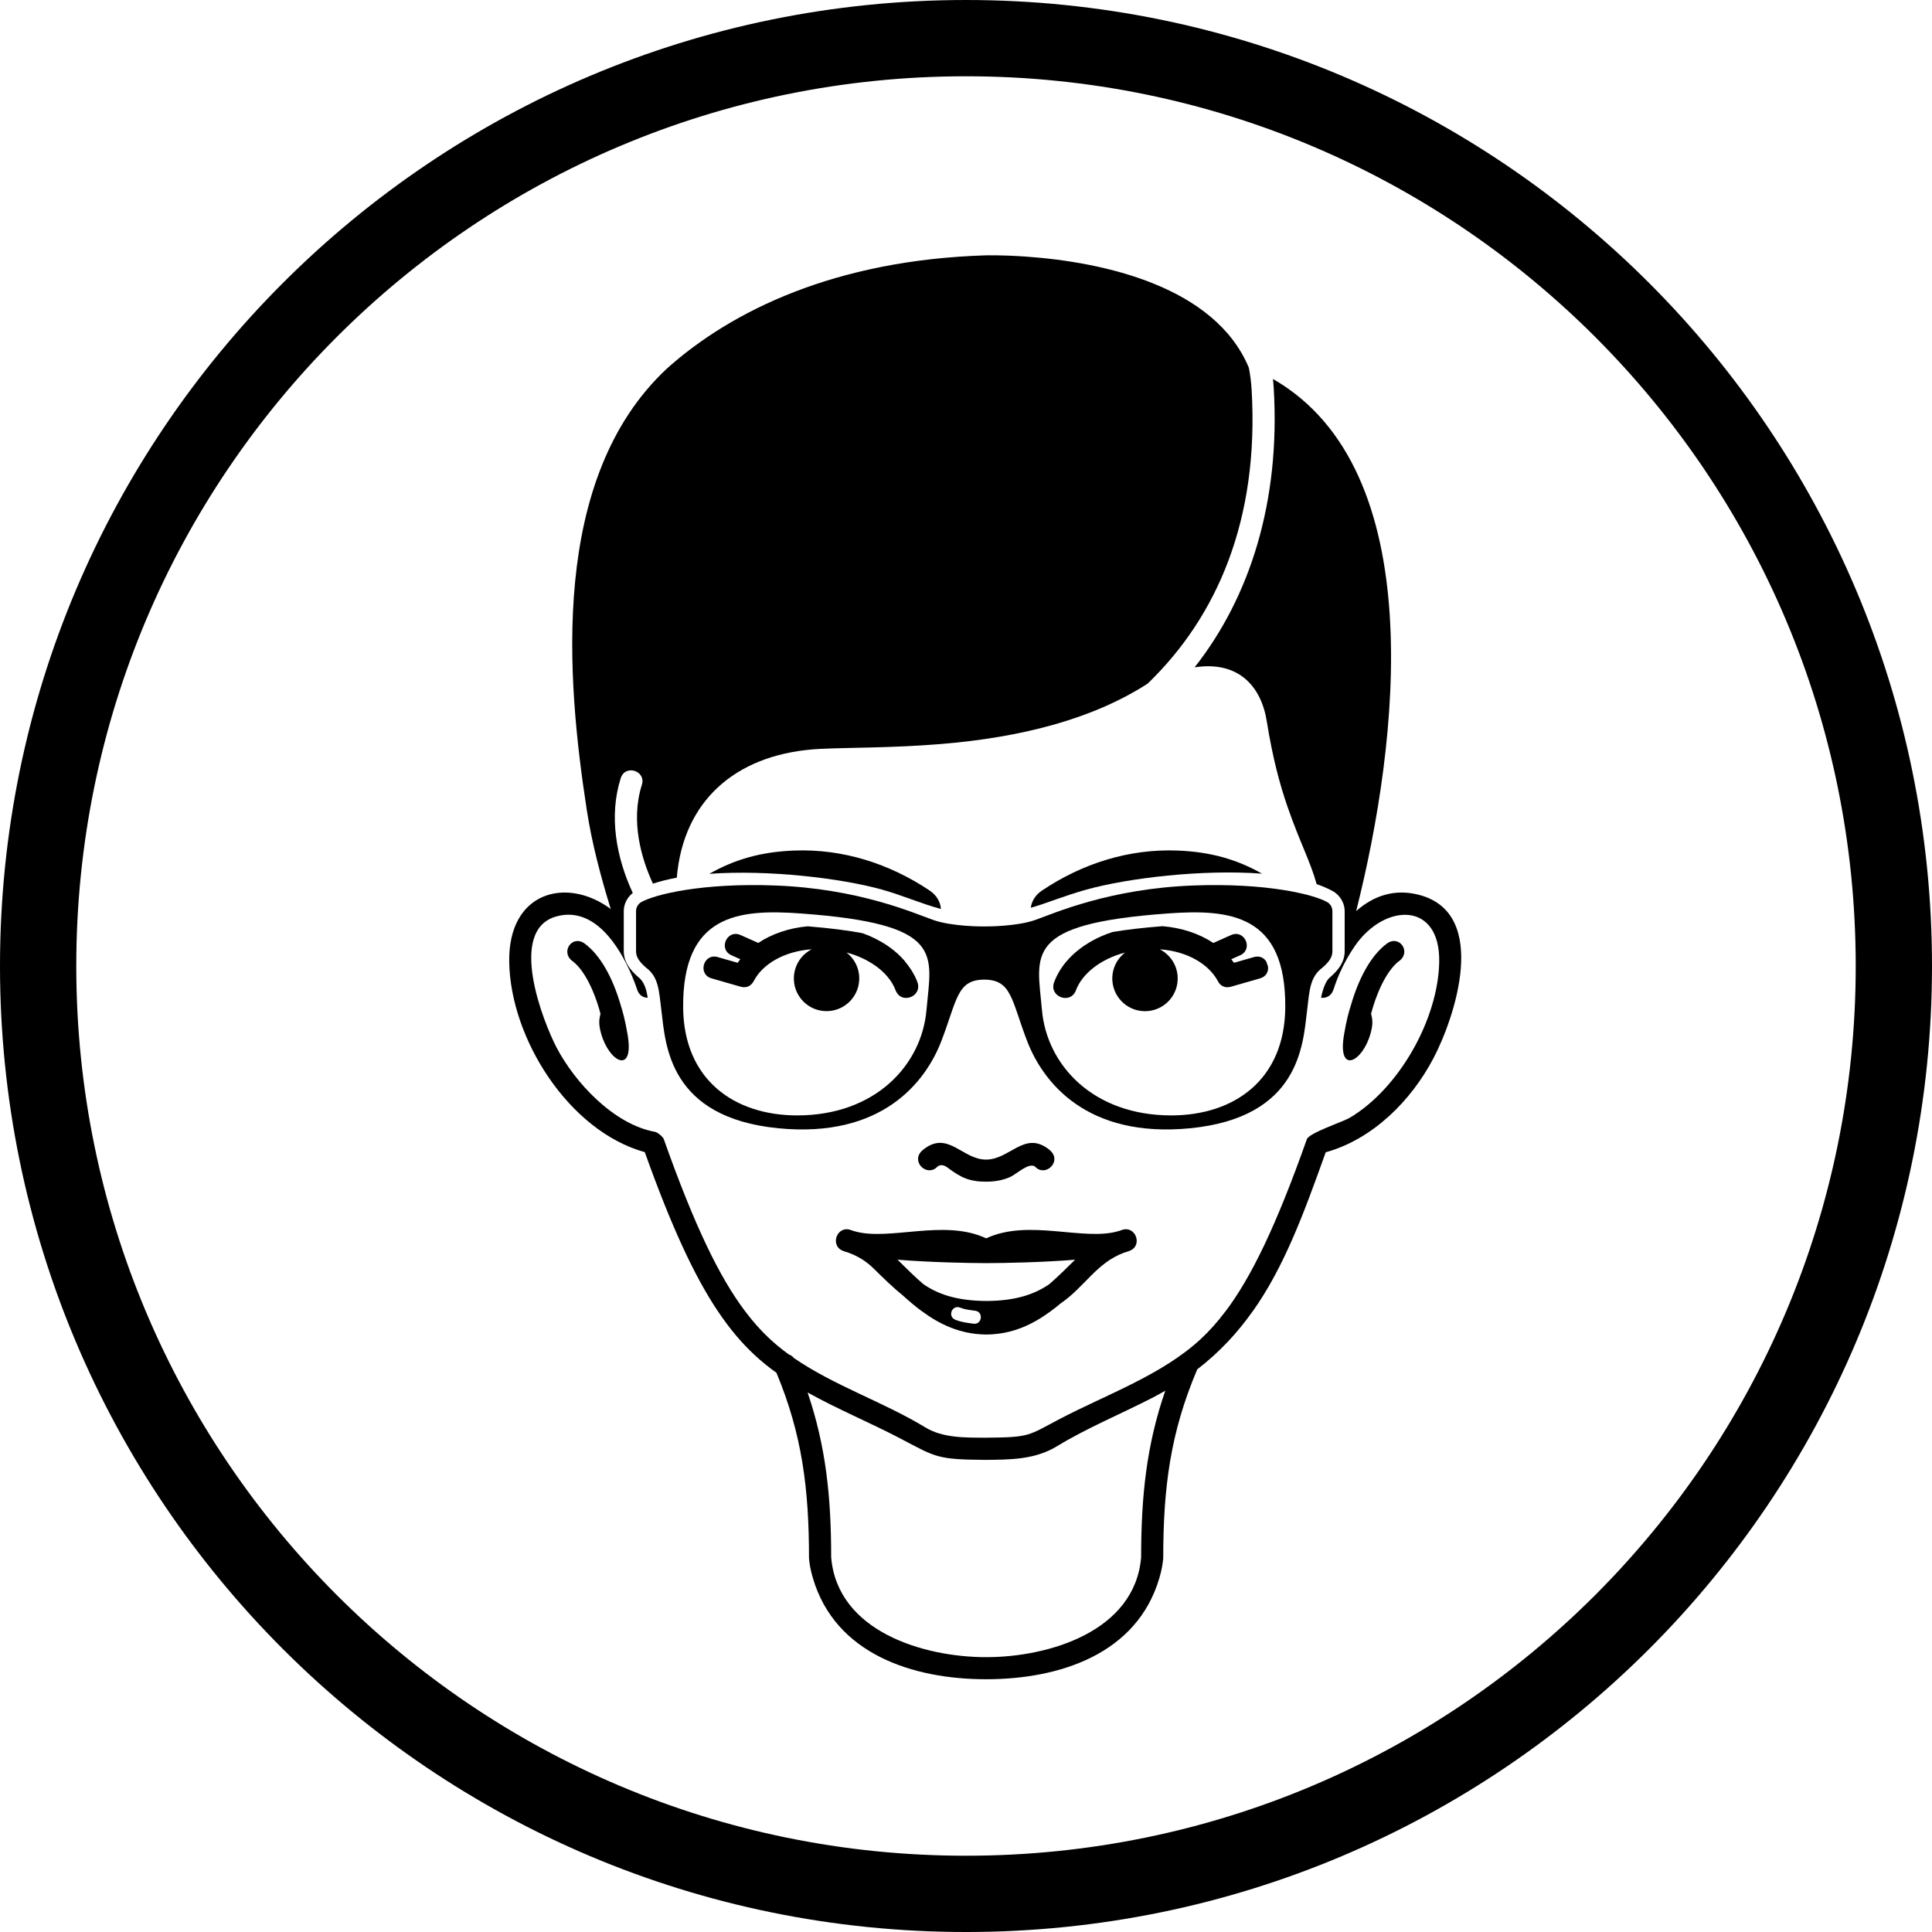
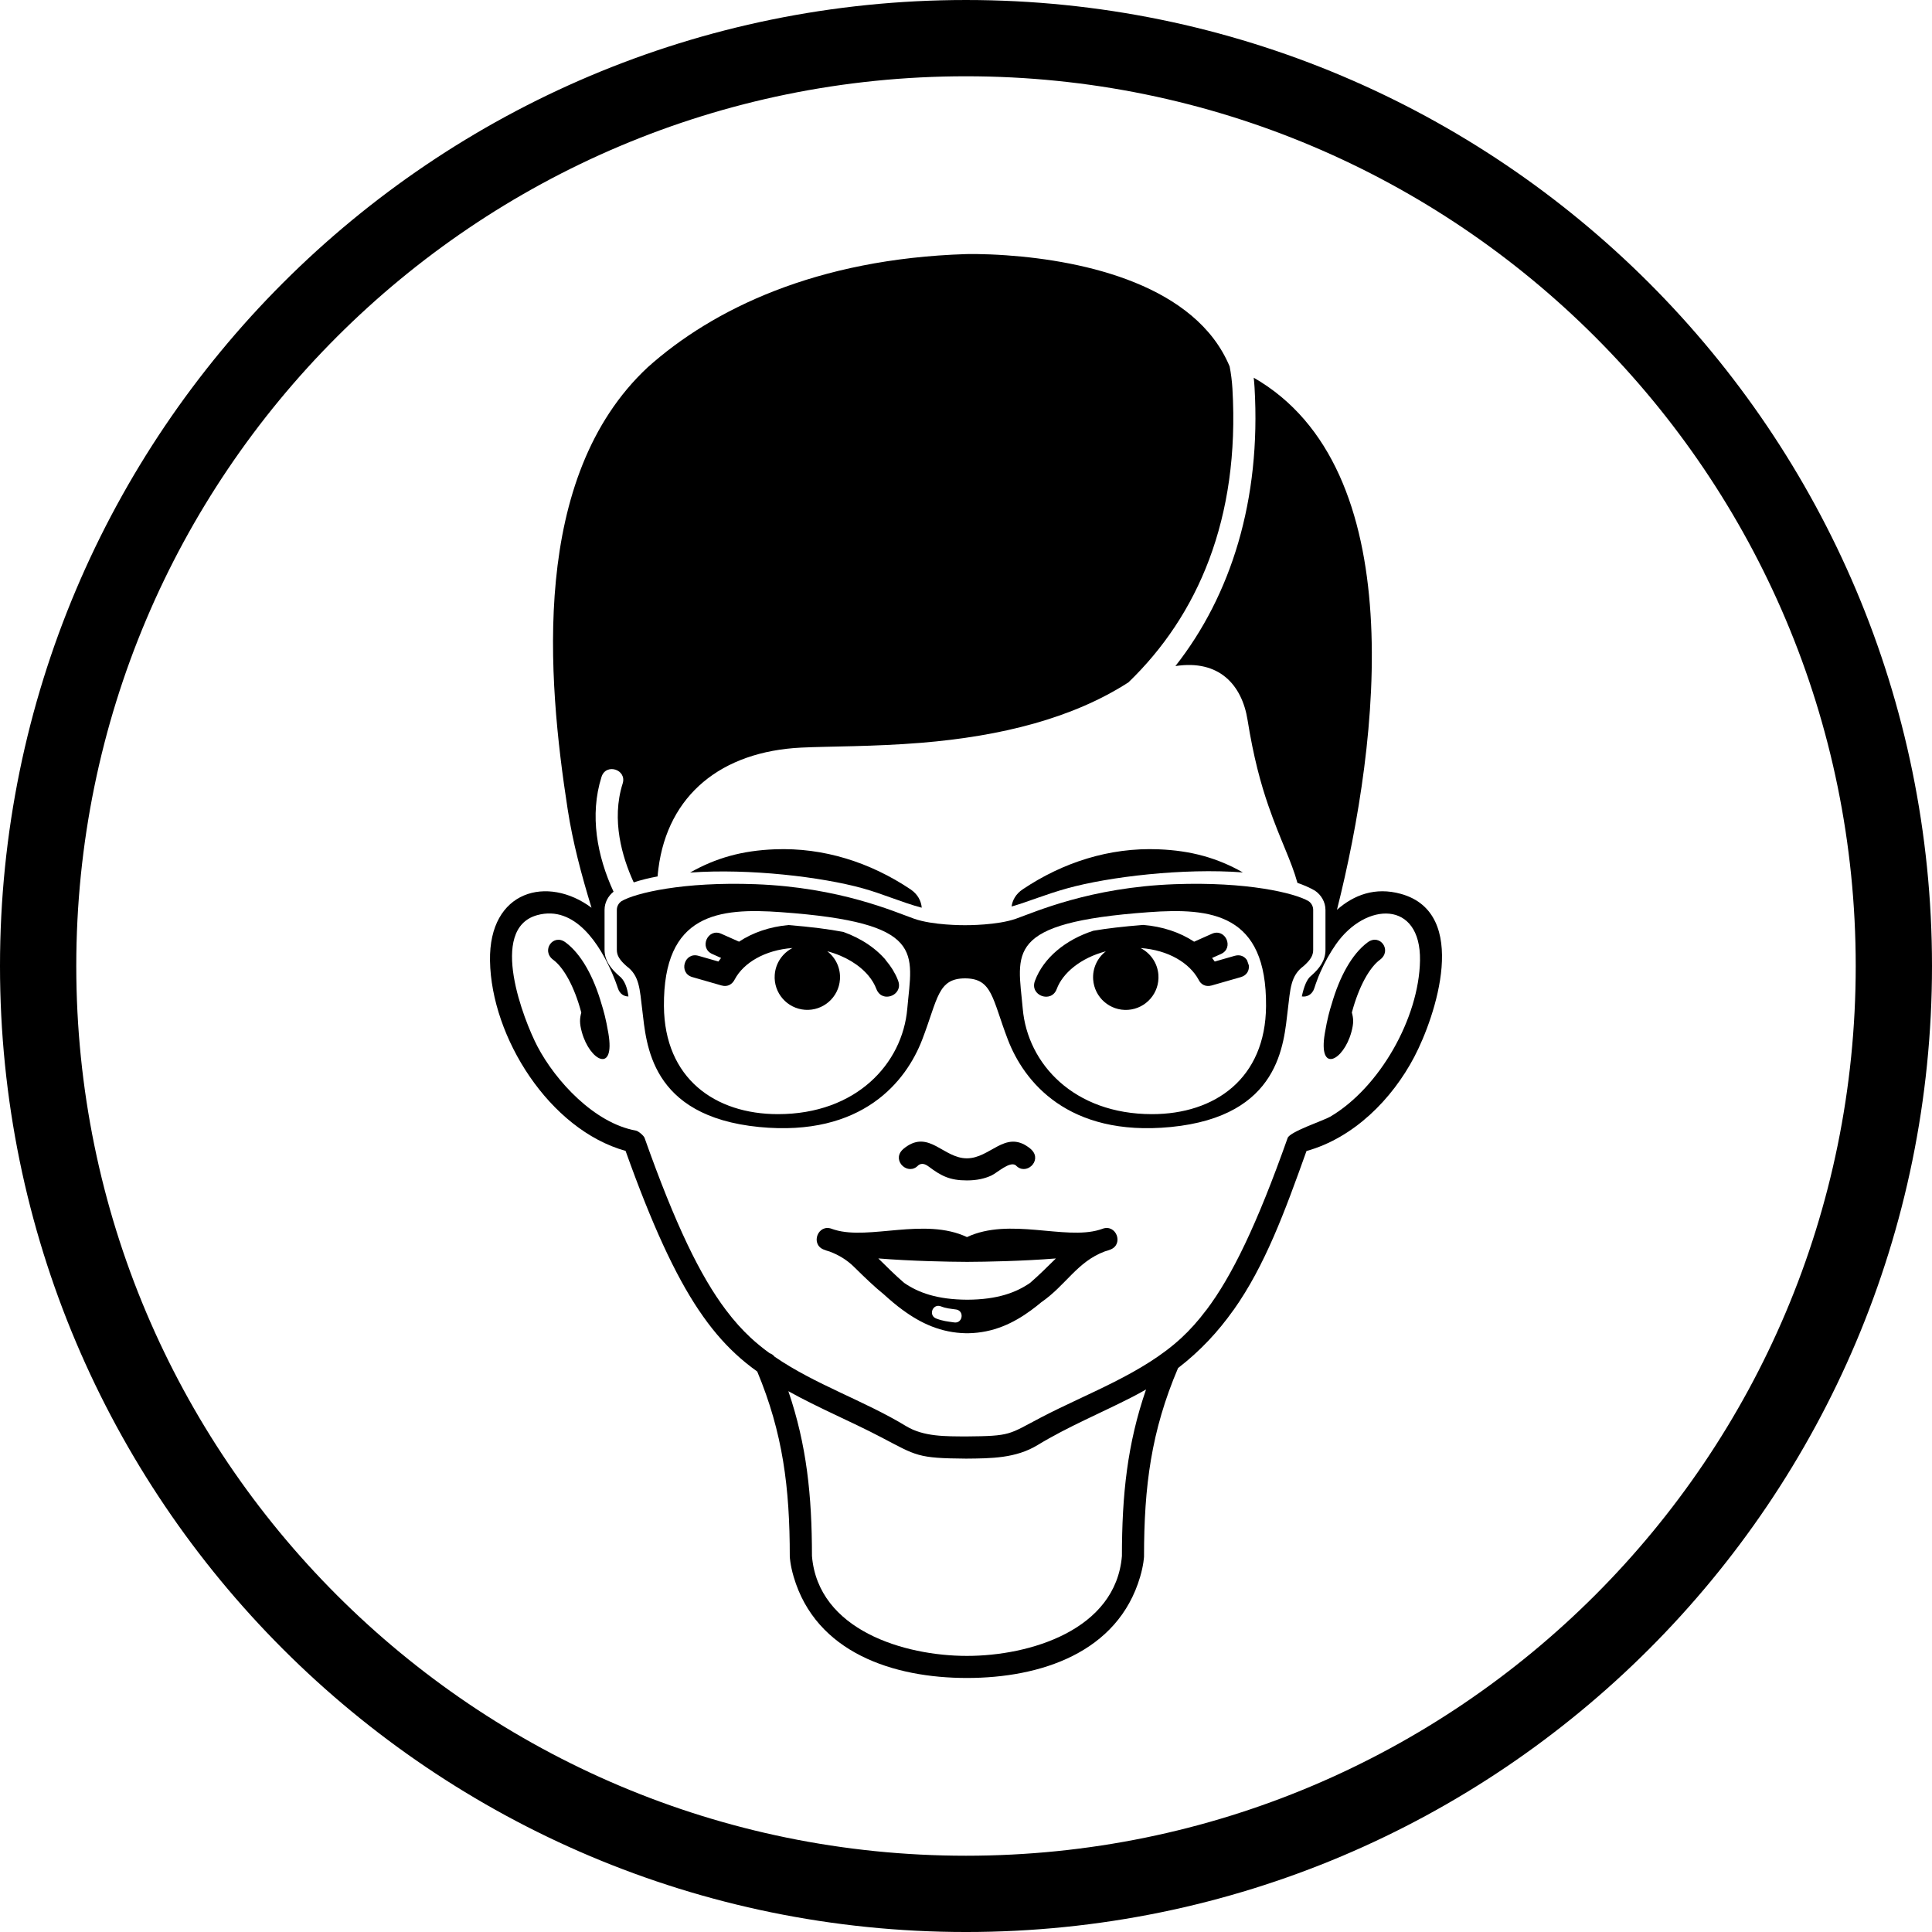
<svg xmlns="http://www.w3.org/2000/svg" version="1.1" id="Layer_1" x="0px" y="0px" width="126.646" height="126.646" viewBox="0 0 126.646 126.646" enable-background="new 0 0 100 100" xml:space="preserve">
  <defs id="defs31" />
-   <g id="g3" transform="translate(13.32317,13.32317)">
+   <g id="g3" transform="translate(12.06377,13.24031)">
    <path d="M 42.653,67.375 42.51,67.329 42.457,67.31 c -0.898,-0.336 -1.406,0.994 -0.541,1.354 0.113,0.048 0.248,0.092 0.398,0.135 0.607,0.225 1.158,0.561 1.619,1.021 0.715,0.705 1.336,1.301 1.941,1.789 0.402,0.365 0.814,0.717 1.244,1.029 h 0.002 c 1.182,0.869 2.502,1.487 4.133,1.518 h 0.157 c 1.633,-0.029 2.951,-0.649 4.133,-1.518 v -0.002 c 0.221,-0.16 0.438,-0.332 0.65,-0.51 1.617,-1.113 2.342,-2.65 4.16,-3.332 0.147,-0.041 0.28,-0.085 0.391,-0.131 0.867,-0.357 0.357,-1.688 -0.539,-1.354 l -0.053,0.019 -0.144,0.046 c -2.282,0.691 -5.899,-0.83 -8.684,0.479 -2.778,-1.307 -6.388,0.213 -8.671,-0.478 z m 7.831,6.072 c -0.461,-0.068 -0.721,-0.082 -1.178,-0.256 -0.268,-0.103 -0.324,-0.355 -0.248,-0.553 l -0.002,-0.003 c 0.083,-0.198 0.29,-0.345 0.557,-0.241 0.363,0.14 0.619,0.151 0.993,0.205 0.051,0.008 0.096,0.021 0.137,0.039 v 0.002 c 0.402,0.188 0.253,0.881 -0.259,0.807 z m 0.787,-3.97 H 51.4 c 1.133,-0.004 3.588,-0.049 5.752,-0.224 -0.541,0.532 -1.101,1.091 -1.689,1.601 -0.924,0.636 -2.141,1.095 -4.119,1.104 -1.994,-0.01 -3.215,-0.467 -4.139,-1.103 -0.594,-0.51 -1.152,-1.07 -1.693,-1.603 2.164,0.176 4.617,0.221 5.759,0.225 z" id="path5" style="fill:#000000" />
    <path d="m 48.133,63.146 c 0.23,-0.17 0.461,-0.08 0.688,0.09 0.818,0.613 1.379,0.902 2.494,0.902 0.666,0 1.181,-0.125 1.603,-0.318 0.39,-0.18 1.207,-0.961 1.603,-0.674 0.653,0.711 1.725,-0.27 1.067,-0.982 0,0 -0.075,-0.09 -0.228,-0.199 -1.553,-1.135 -2.504,0.725 -4.045,0.725 -1.535,0 -2.464,-1.869 -4.024,-0.725 -0.15,0.109 -0.229,0.199 -0.229,0.199 -0.656,0.714 0.417,1.693 1.071,0.982 z" id="path7" style="fill:#000000" />
    <path d="m 46.039,49.751 c 0.004,0.005 0.007,0.01 0.011,0.015 0.121,0.15 0.24,0.301 0.343,0.461 -0.106,-0.165 -0.226,-0.322 -0.354,-0.476 z" id="path9" style="fill:#000000" />
    <path d="m 79.764,45.354 c -1.684,-0.465 -3.078,0.068 -4.188,1.045 2.805,-11.125 4.885,-28.942 -5.455,-34.88 0.021,0.208 0.041,0.42 0.053,0.638 0.433,7.374 -1.541,13.629 -5.188,18.265 2.871,-0.444 4.365,1.24 4.73,3.533 0.387,2.428 0.871,4.196 1.361,5.609 0.797,2.302 1.51,3.614 1.908,5.069 0.424,0.146 0.807,0.314 1.143,0.508 0.404,0.268 0.695,0.739 0.695,1.267 v 2.618 c 0,0.71 -0.404,1.228 -0.938,1.697 -0.288,0.213 -0.479,0.734 -0.612,1.354 0.317,0.052 0.678,-0.103 0.819,-0.54 0.033,-0.102 0.063,-0.199 0.097,-0.291 0.11,-0.32 0.223,-0.592 0.303,-0.769 0.281,-0.639 0.629,-1.259 1.012,-1.809 1.941,-2.793 5.582,-2.928 5.516,1.06 -0.065,3.765 -2.646,8.329 -5.889,10.235 -0.41,0.241 -2.641,0.98 -2.787,1.391 -2.019,5.704 -3.658,9.067 -5.331,11.283 h -0.005 c -0.529,0.707 -1.061,1.295 -1.611,1.807 -2.535,2.358 -6.188,3.646 -9.221,5.233 -2.15,1.126 -1.936,1.22 -4.914,1.244 -1.316,-0.01 -2.77,0.031 -3.936,-0.68 -2.73,-1.661 -5.957,-2.72 -8.611,-4.546 -0.09,-0.114 -0.205,-0.19 -0.326,-0.229 -0.438,-0.318 -0.859,-0.658 -1.256,-1.027 -0.549,-0.512 -1.082,-1.1 -1.609,-1.803 -1.676,-2.22 -3.316,-5.582 -5.336,-11.289 -0.055,-0.149 -0.41,-0.447 -0.566,-0.474 -2.725,-0.488 -5.266,-3.253 -6.453,-5.513 -0.881,-1.682 -3.26,-7.716 -0.018,-8.611 2.496,-0.688 4.137,1.984 4.939,3.867 0.148,0.346 0.248,0.621 0.301,0.777 l 0.051,0.15 c 0.123,0.378 0.41,0.54 0.691,0.537 -0.076,-0.537 -0.229,-1.068 -0.629,-1.364 -0.531,-0.469 -0.938,-0.987 -0.938,-1.697 v -2.618 c 0,-0.479 0.24,-0.913 0.59,-1.188 -1.08,-2.333 -1.582,-5.026 -0.789,-7.528 0.293,-0.923 1.678,-0.483 1.385,0.44 -0.76,2.395 -0.018,4.843 0.701,6.424 l 0.029,0.052 c 0.475,-0.158 1,-0.287 1.562,-0.39 0.01,-0.135 0.023,-0.306 0.051,-0.505 0.617,-4.839 4.127,-7.686 9.371,-7.94 1.877,-0.09 4.701,-0.058 7.85,-0.314 5.288,-0.432 9.975,-1.629 13.592,-3.963 4.527,-4.364 7.316,-10.707 6.816,-19.253 C 68.693,11.725 68.631,11.242 68.541,10.781 66.325,5.47 59.077,3.855 53.9,3.495 52.32,3.384 51.273,3.416 51.273,3.416 41.441,3.725 34.637,7.035 30.387,10.843 c -7.713,7.208 -6.568,20.382 -5.24,28.96 0.33,2.154 0.908,4.321 1.564,6.461 -2.863,-2.135 -6.736,-1.171 -6.654,3.482 0.084,5.007 3.893,11.066 8.887,12.457 1.74,4.867 3.24,8.113 4.793,10.432 h 0.002 c 0.775,1.159 1.562,2.082 2.402,2.863 0.451,0.422 0.932,0.809 1.434,1.168 1.678,4.027 2.133,7.591 2.133,12.134 0,0 0.023,0.54 0.254,1.319 1.463,4.98 6.539,6.635 11.358,6.635 4.82,0 9.894,-1.654 11.355,-6.635 0.23,-0.779 0.254,-1.319 0.254,-1.319 0,-4.623 0.473,-8.233 2.23,-12.36 1.46,-1.126 2.635,-2.395 3.63,-3.801 h 0.005 c 2.068,-2.92 3.355,-6.428 4.785,-10.428 3.094,-0.861 5.605,-3.386 7.066,-6.17 1.39,-2.648 3.673,-9.431 -0.881,-10.687 z M 61.48,88.76 c -0.404,4.854 -6.041,6.547 -10.158,6.547 -4.117,0 -9.758,-1.692 -10.16,-6.547 -0.002,-3.971 -0.346,-7.279 -1.547,-10.805 1.975,1.102 4.105,1.982 6.062,3.008 2.363,1.236 2.389,1.387 5.589,1.412 1.645,-0.014 3.256,-0.018 4.688,-0.889 1.994,-1.213 4.159,-2.101 6.229,-3.164 0.301,-0.157 0.594,-0.316 0.879,-0.48 -1.23,3.568 -1.58,6.905 -1.582,10.918 z" id="path11" style="fill:#000000" />
    <path d="M 69.799,50.041 C 69.764,49.925 69.725,49.816 69.684,49.709 69.533,49.466 69.246,49.308 68.873,49.415 L 67.564,49.79 C 67.506,49.711 67.449,49.631 67.39,49.556 l 0.58,-0.259 c 0.885,-0.393 0.295,-1.72 -0.591,-1.327 l -1.166,0.52 c -0.924,-0.614 -2.08,-0.999 -3.338,-1.1 -1.313,0.104 -2.392,0.232 -3.271,0.382 -1.812,0.588 -3.267,1.771 -3.828,3.292 -0.354,0.955 1.076,1.483 1.43,0.529 0.389,-1.051 1.57,-2.041 3.221,-2.474 -0.549,0.423 -0.883,1.104 -0.832,1.85 0.084,1.181 1.107,2.07 2.289,1.988 1.18,-0.084 2.07,-1.106 1.988,-2.289 -0.055,-0.779 -0.52,-1.43 -1.168,-1.762 1.826,0.129 3.211,0.982 3.805,2.079 0.135,0.289 0.441,0.492 0.852,0.375 l 1.914,-0.549 c 0.411,-0.118 0.561,-0.454 0.524,-0.77 z" id="path13" style="fill:#000000" />
    <path d="m 26.078,54.419 c 0.52,1.884 2.188,2.743 1.74,0.083 -0.158,-0.945 -0.328,-1.539 -0.443,-1.9 -0.518,-1.807 -1.334,-3.308 -2.371,-4.071 -0.809,-0.599 -1.613,0.545 -0.805,1.144 0.678,0.498 1.383,1.734 1.842,3.459 -0.103,0.397 -0.127,0.69 0.037,1.285 z" id="path15" style="fill:#000000" />
    <path d="m 78.395,49.673 c 0.812,-0.599 0.008,-1.742 -0.803,-1.144 -1.037,0.764 -1.852,2.265 -2.369,4.073 -0.117,0.36 -0.285,0.953 -0.443,1.899 -0.446,2.66 1.224,1.801 1.74,-0.083 0.164,-0.595 0.14,-0.888 0.033,-1.286 0.461,-1.725 1.166,-2.961 1.842,-3.459 z" id="path17" style="fill:#000000" />
    <path d="m 54.973,45.059 c -0.451,0.303 -0.672,0.718 -0.725,1.124 1.129,-0.324 2.182,-0.785 3.664,-1.196 2.709,-0.752 7.596,-1.337 11.496,-1.039 -1.67,-0.946 -3.391,-1.431 -5.529,-1.515 -3.219,-0.129 -6.279,0.862 -8.906,2.626 z" id="path19" style="fill:#000000" />
    <path d="m 46.791,50.996 c -0.086,-0.226 -0.198,-0.441 -0.324,-0.65 -0.024,-0.04 -0.049,-0.08 -0.075,-0.119 0.002,0.003 0.004,0.007 0.006,0.01 -0.104,-0.164 -0.224,-0.319 -0.349,-0.472 -0.036,-0.044 -0.063,-0.093 -0.101,-0.136 -0.002,-0.003 -0.004,-0.006 -0.007,-0.009 -0.008,-0.009 -0.016,-0.017 -0.024,-0.025 -0.116,-0.129 -0.239,-0.255 -0.37,-0.375 0.097,0.09 0.184,0.185 0.273,0.277 -0.091,-0.095 -0.179,-0.19 -0.277,-0.28 -0.203,-0.187 -0.422,-0.361 -0.678,-0.537 -0.49,-0.336 -1.047,-0.615 -1.645,-0.83 -0.934,-0.178 -2.111,-0.331 -3.602,-0.452 -1.219,0.112 -2.338,0.492 -3.236,1.09 l -1.166,-0.519 c -0.885,-0.393 -1.475,0.934 -0.59,1.327 l 0.578,0.259 c -0.059,0.075 -0.117,0.155 -0.174,0.234 l -1.309,-0.375 c -0.93,-0.268 -1.332,1.128 -0.4,1.396 l 1.912,0.549 c 0.41,0.117 0.717,-0.086 0.877,-0.416 0.568,-1.058 1.951,-1.91 3.777,-2.04 -0.648,0.332 -1.111,0.983 -1.166,1.762 -0.084,1.182 0.807,2.205 1.988,2.289 1.18,0.082 2.205,-0.809 2.287,-1.988 0.053,-0.746 -0.281,-1.427 -0.83,-1.85 1.176,0.31 2.115,0.902 2.697,1.598 0.232,0.279 0.41,0.574 0.521,0.876 0.057,0.15 0.139,0.263 0.254,0.358 0.039,0.029 0.082,0.057 0.143,0.084 l 0.062,0.023 0.074,0.021 0.061,0.011 c 0.291,0.036 0.607,-0.097 0.773,-0.352 0.119,-0.178 0.162,-0.412 0.062,-0.68 L 46.79,50.989 v 0.007 z" id="path21" style="fill:#000000" />
    <path d="m 48.357,46.262 c -0.033,-0.434 -0.256,-0.882 -0.732,-1.203 -2.631,-1.763 -5.691,-2.754 -8.906,-2.626 -2.141,0.084 -3.861,0.569 -5.547,1.525 3.902,-0.282 8.648,0.292 11.305,1.029 1.33,0.367 2.572,0.927 3.88,1.275 z" id="path23" style="fill:#000000" />
-     <polygon points="46.467,50.346 46.467,50.346 46.472,50.354 " id="polygon25" style="fill:#000000" />
+     <path style="fill:#000000" d="m 46.467,50.346 0.005,0.008 -0.005,-0.008 z" id="polygon25" />
    <path d="m 64.686,60.637 c 7.187,-0.705 7.398,-5.481 7.666,-7.666 0.168,-1.387 0.183,-2.25 1.027,-2.875 0.471,-0.414 0.639,-0.706 0.639,-1.071 v -2.618 c 0,-0.243 -0.125,-0.458 -0.313,-0.581 -0.902,-0.525 -4.027,-1.282 -8.777,-1.105 -5.538,0.206 -9.125,1.817 -10.395,2.263 -1.22,0.43 -3.185,0.425 -3.339,0.424 -0.149,10e-4 -2.116,0.006 -3.335,-0.424 -1.27,-0.445 -4.855,-2.057 -10.395,-2.263 -4.75,-0.177 -7.873,0.58 -8.777,1.105 -0.189,0.124 -0.316,0.338 -0.316,0.581 v 2.618 c 0,0.365 0.172,0.657 0.641,1.071 0.846,0.625 0.857,1.489 1.027,2.875 0.268,2.185 0.48,6.961 7.664,7.666 6.766,0.66 9.641,-3.002 10.686,-5.729 1.033,-2.688 1.01,-4.009 2.807,-4.015 1.799,0.006 1.775,1.326 2.807,4.015 1.044,2.727 3.919,6.389 10.683,5.729 z M 47.41,52.884 c -0.314,3.604 -3.348,6.91 -8.477,6.91 -4.115,0 -7.439,-2.331 -7.475,-7.081 -0.043,-6.073 3.588,-6.456 7.693,-6.158 9.529,0.688 8.583,2.643 8.259,6.329 z m 7.569,0 c -0.324,-3.686 -1.27,-5.641 8.258,-6.329 4.105,-0.298 7.738,0.085 7.691,6.158 -0.033,4.75 -3.357,7.081 -7.475,7.081 -5.127,0 -8.16,-3.306 -8.474,-6.91 z" id="path27" style="fill:#000000" />
  </g>
  <path style="color:#000000;fill:none;stroke:#000000;stroke-width:5;stroke-linecap:round;stroke-linejoin:round;stroke-miterlimit:4;stroke-opacity:1;stroke-dasharray:none;stroke-dashoffset:0;marker:none;visibility:visible;display:inline;overflow:visible;enable-background:accumulate" id="path3782" d="m 119.249,58.952 a 60.823,60.823 0 1 1 -121.646,0 60.823,60.823 0 1 1 121.646,0 z" transform="translate(4.896973,4.371319)" />
</svg>
